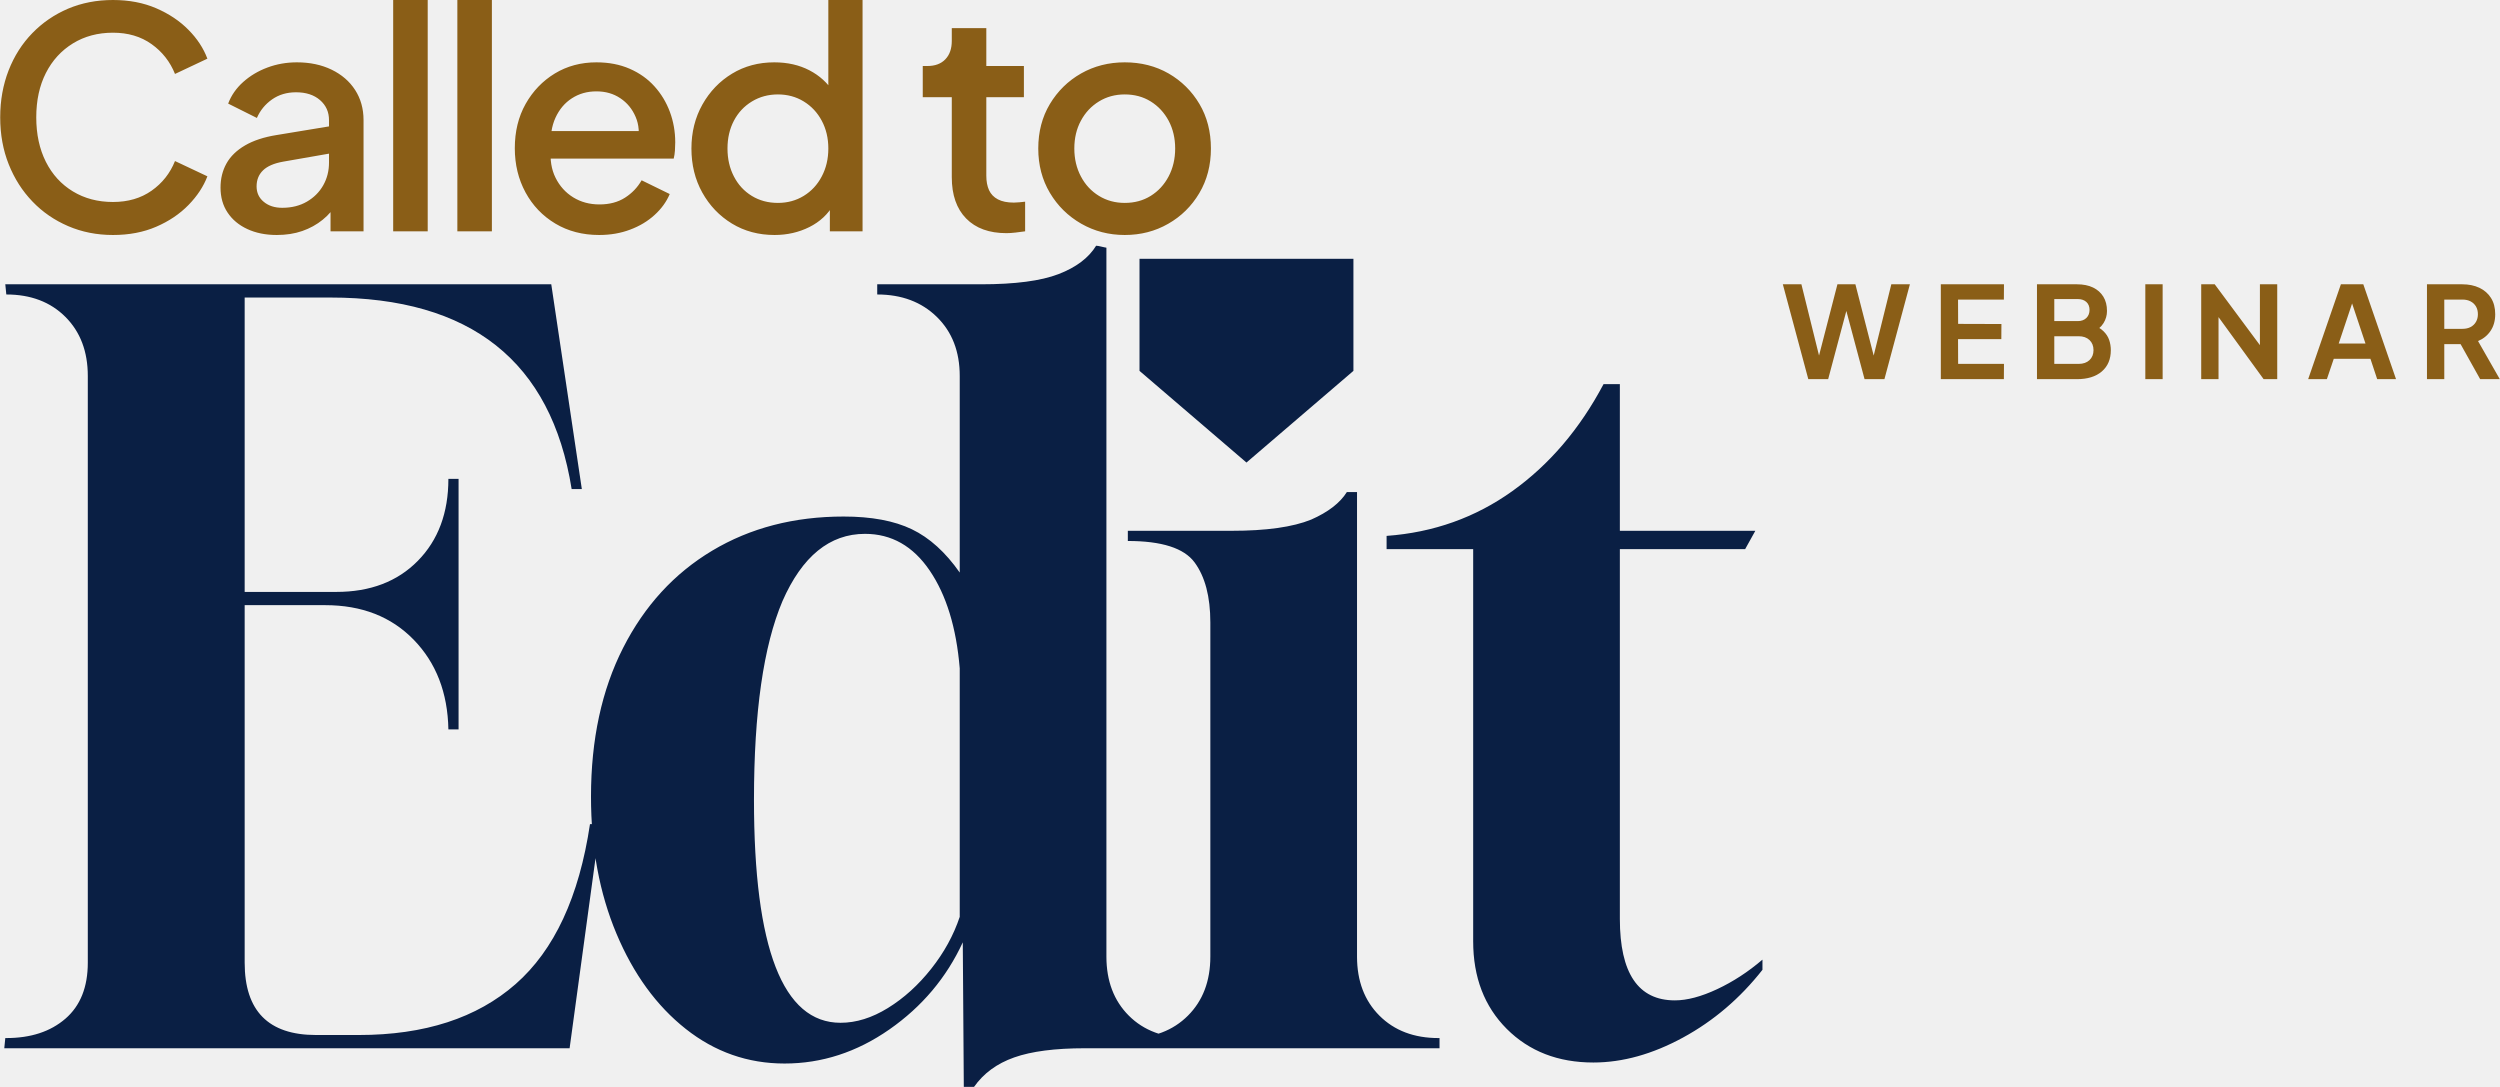
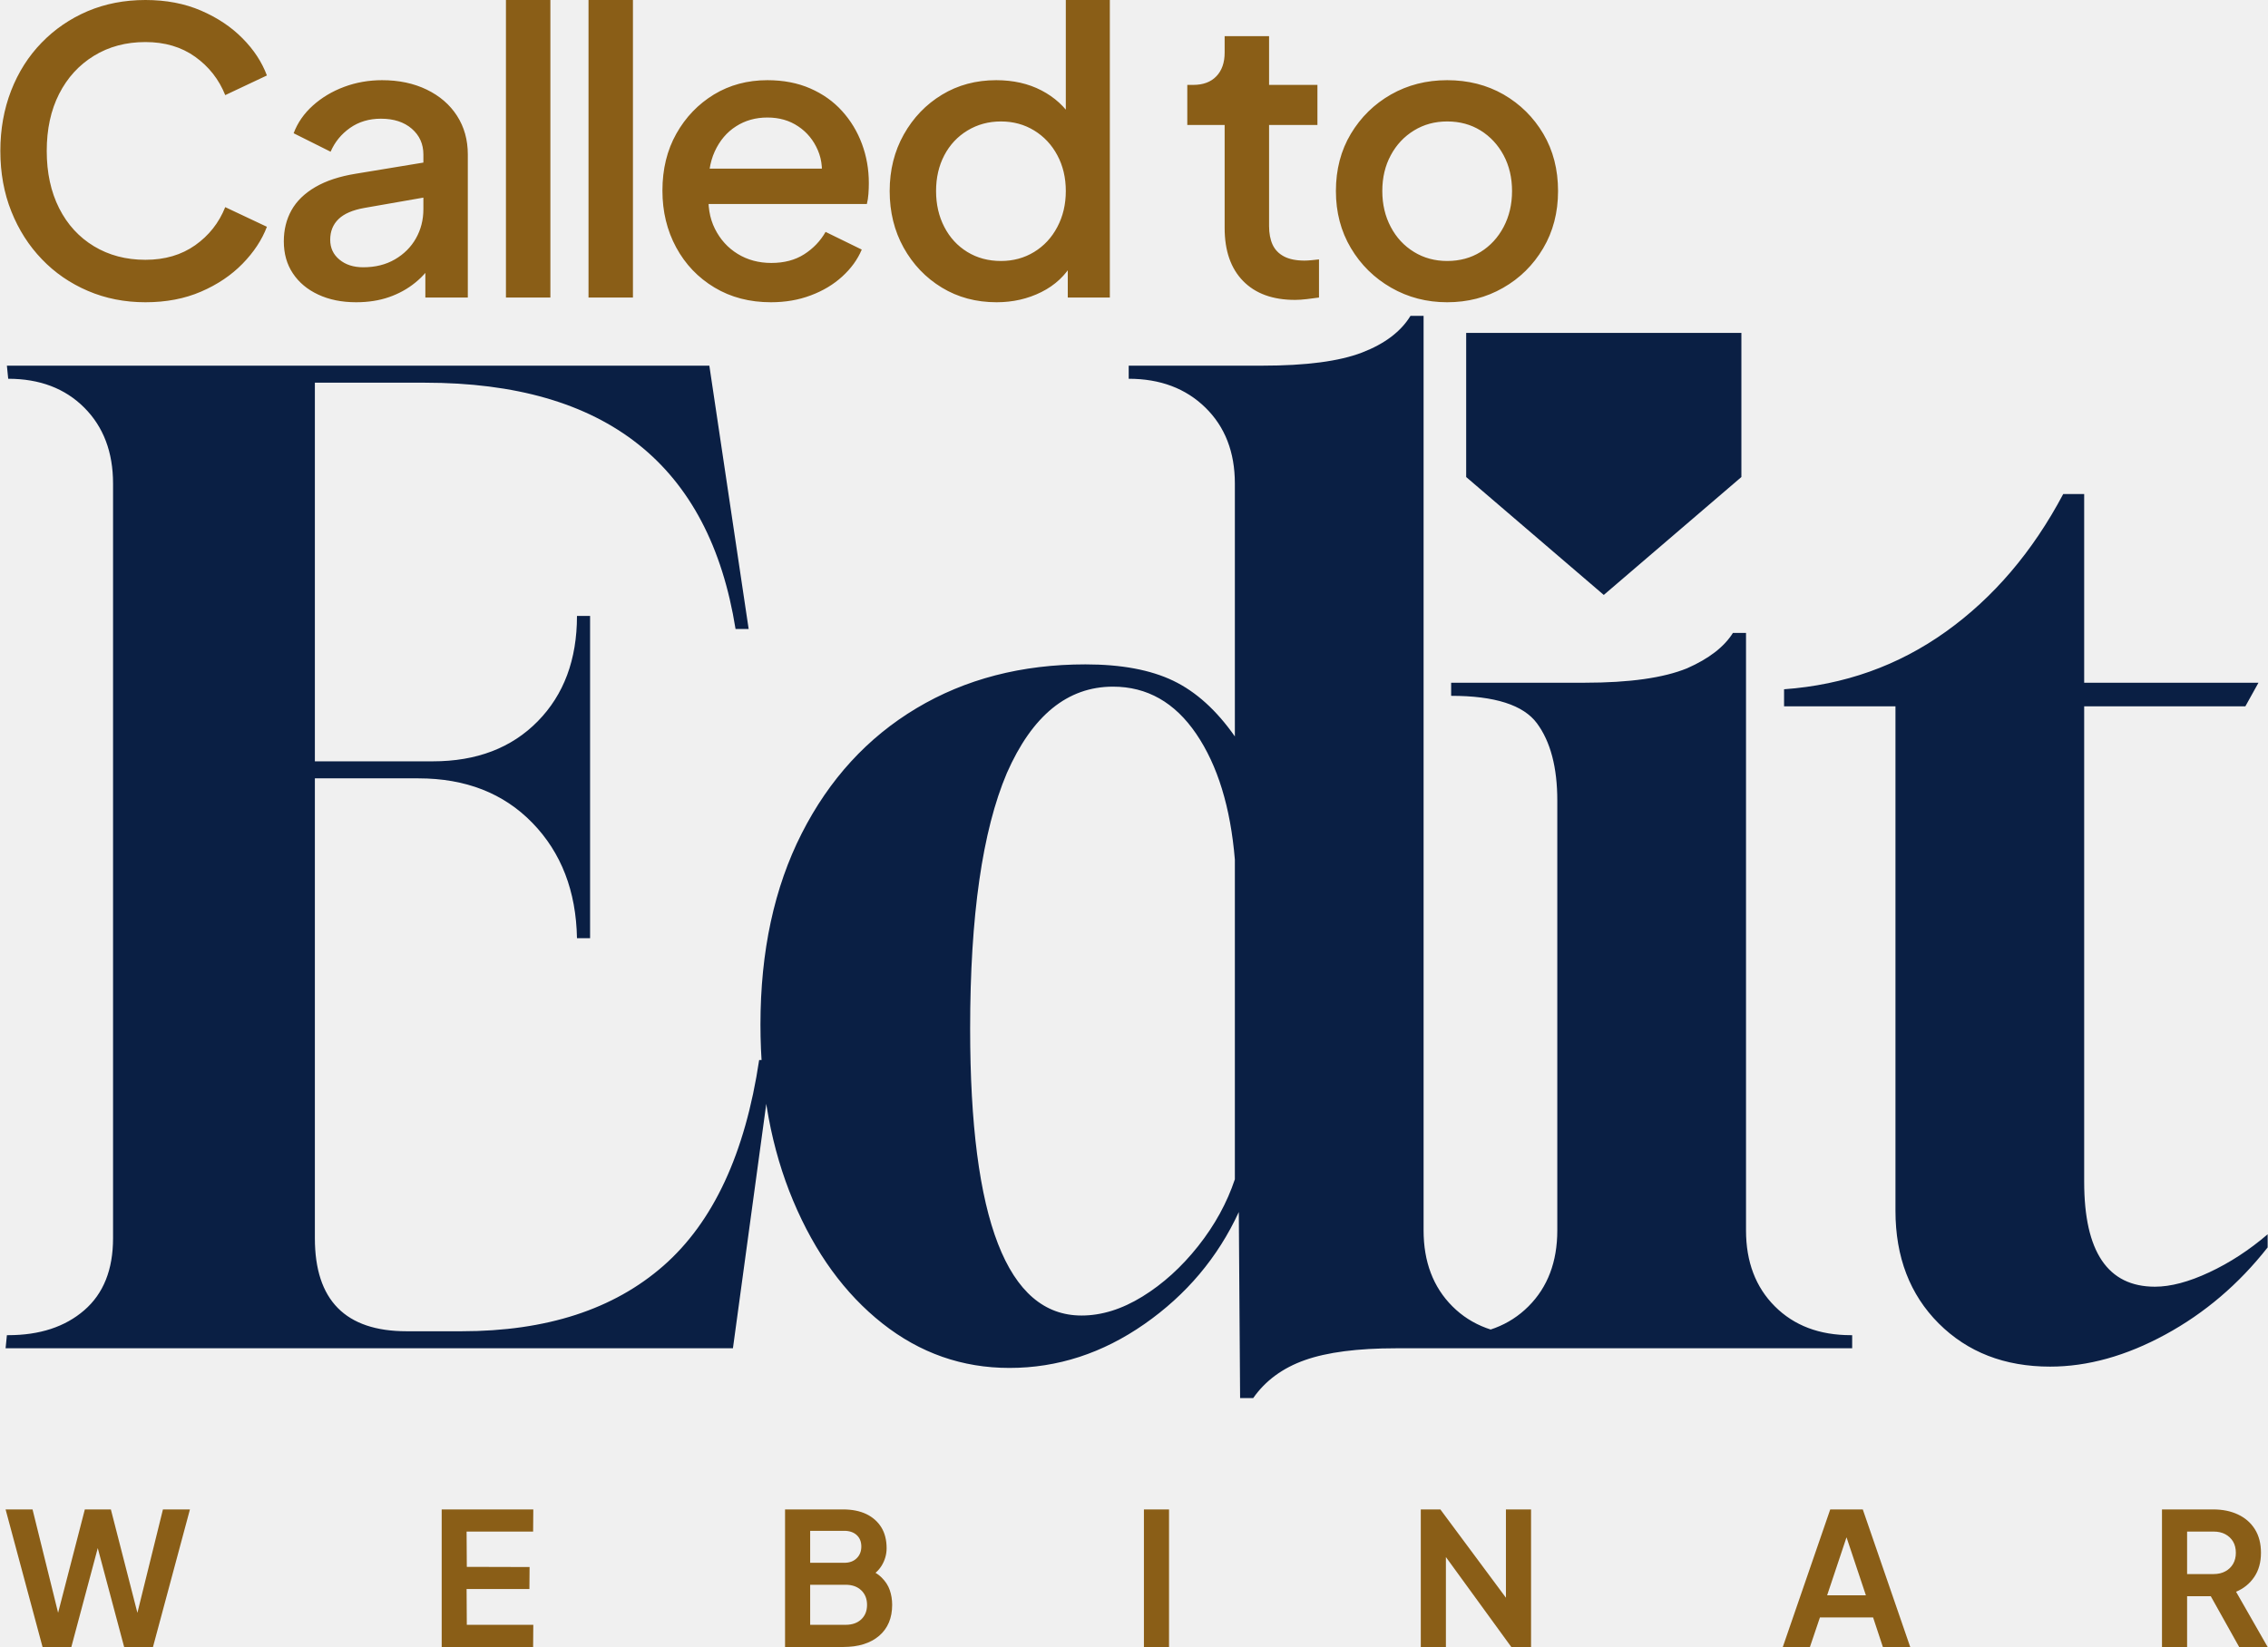
- <svg xmlns="http://www.w3.org/2000/svg" viewBox="0 0 736.18 320.13" width="736" height="320" role="img" aria-label="Called to Edit Webinar">
-   <defs>
-     <mask id="ko" maskUnits="userSpaceOnUse" x="0" y="0" width="736.18" height="320.13">
-       <rect width="736.18" height="320.13" fill="#fff" />
-       <path d="M33.21 69.21C28.47 69.21 24.07 68.34 20.02 66.60C15.97 64.86 12.46 62.45 9.50 59.35C6.52 56.26 4.20 52.62 2.52 48.42C0.84 44.22 -0.00 39.60 0.00 34.56C0.00 29.58 0.83 24.98 2.47 20.75C4.12 16.52 6.45 12.85 9.45 9.77C12.45 6.68 15.96 4.28 19.98 2.56C24.00 0.86 28.41 0.00 33.21 0.00C37.95 0.00 42.19 0.81 45.94 2.43C49.69 4.05 52.86 6.16 55.44 8.78C58.02 11.38 59.88 14.22 61.02 17.28L51.48 21.78C50.04 18.18 47.74 15.25 44.59 13.00C41.44 10.75 37.65 9.63 33.21 9.63C28.77 9.63 24.84 10.68 21.42 12.78C18.00 14.88 15.34 17.79 13.45 21.51C11.56 25.23 10.62 29.58 10.62 34.56C10.62 39.54 11.56 43.90 13.45 47.66C15.34 51.41 18.00 54.31 21.42 56.38C24.84 58.45 28.77 59.49 33.21 59.49C37.65 59.49 41.44 58.38 44.59 56.16C47.74 53.94 50.04 51.03 51.48 47.43L61.02 51.93C59.88 54.93 58.02 57.75 55.44 60.39C52.86 63.03 49.70 65.16 45.94 66.78C42.19 68.40 37.95 69.21 33.21 69.21ZM81.45 69.21C78.15 69.21 75.26 68.62 72.76 67.45C70.27 66.29 68.34 64.67 66.96 62.59C65.58 60.53 64.89 58.08 64.89 55.26C64.89 52.62 65.47 50.25 66.64 48.15C67.81 46.05 69.63 44.28 72.09 42.84C74.55 41.40 77.64 40.38 81.36 39.78L98.28 36.99L98.28 45.00L83.34 47.61C80.64 48.09 78.66 48.95 77.40 50.18C76.14 51.41 75.51 52.98 75.51 54.90C75.51 56.76 76.21 58.28 77.62 59.44C79.03 60.62 80.85 61.20 83.07 61.20C85.83 61.20 88.24 60.60 90.31 59.40C92.38 58.20 93.99 56.60 95.13 54.59C96.27 52.58 96.84 50.34 96.84 47.88L96.84 35.37C96.84 32.97 95.95 31.00 94.18 29.47C92.41 27.94 90.06 27.18 87.12 27.18C84.42 27.18 82.06 27.88 80.05 29.29C78.04 30.71 76.56 32.52 75.60 34.74L67.14 30.51C68.04 28.11 69.51 25.99 71.55 24.16C73.59 22.33 75.97 20.91 78.70 19.89C81.43 18.87 84.33 18.36 87.39 18.36C91.23 18.36 94.63 19.08 97.61 20.52C100.57 21.96 102.89 23.95 104.53 26.50C106.18 29.06 107.01 32.01 107.01 35.37L107.01 68.13L97.29 68.13L97.29 59.31L99.36 59.58C98.22 61.56 96.77 63.27 94.99 64.71C93.22 66.15 91.21 67.26 88.96 68.04C86.71 68.82 84.21 69.21 81.45 69.21ZM115.74 0.00L125.91 0.00L125.91 68.13L115.74 68.13ZM134.64 0.00L144.81 0.00L144.81 68.13L134.64 68.13ZM176.40 69.21C171.54 69.21 167.23 68.09 163.48 65.84C159.73 63.59 156.81 60.53 154.71 56.66C152.61 52.78 151.56 48.45 151.56 43.65C151.56 38.73 152.62 34.38 154.75 30.60C156.88 26.82 159.75 23.84 163.35 21.64C166.95 19.46 171.03 18.36 175.59 18.36C179.25 18.36 182.52 18.99 185.40 20.25C188.28 21.51 190.71 23.23 192.69 25.43C194.67 27.62 196.18 30.12 197.23 32.94C198.28 35.76 198.81 38.76 198.81 41.94C198.81 42.72 198.78 43.53 198.72 44.37C198.66 45.21 198.54 45.99 198.36 46.71L159.57 46.71L159.57 38.61L192.60 38.61L187.74 42.30C188.34 39.36 188.14 36.73 187.15 34.43C186.16 32.11 184.66 30.28 182.65 28.94C180.64 27.58 178.29 26.91 175.59 26.91C172.89 26.91 170.49 27.58 168.39 28.94C166.29 30.28 164.67 32.20 163.53 34.69C162.39 37.19 161.94 40.20 162.18 43.74C161.88 47.04 162.34 49.92 163.57 52.38C164.80 54.84 166.54 56.76 168.79 58.14C171.04 59.52 173.61 60.21 176.49 60.21C179.43 60.21 181.93 59.55 184.00 58.23C186.07 56.91 187.71 55.20 188.91 53.10L197.19 57.15C196.23 59.43 194.74 61.48 192.73 63.31C190.72 65.15 188.32 66.59 185.53 67.63C182.74 68.69 179.70 69.21 176.40 69.21ZM228.06 69.21C223.38 69.21 219.19 68.09 215.50 65.84C211.81 63.59 208.91 60.54 206.77 56.70C204.64 52.86 203.58 48.54 203.58 43.74C203.58 38.94 204.66 34.62 206.82 30.78C208.98 26.94 211.89 23.91 215.55 21.69C219.21 19.47 223.35 18.36 227.97 18.36C231.87 18.36 235.32 19.14 238.32 20.70C241.32 22.26 243.69 24.42 245.43 27.18L243.90 29.52L243.90 0.00L253.98 0.00L253.98 68.13L244.35 68.13L244.35 58.23L245.52 60.12C243.84 63.06 241.44 65.31 238.32 66.87C235.20 68.43 231.78 69.21 228.06 69.21ZM229.05 59.76C231.87 59.76 234.40 59.07 236.66 57.69C238.91 56.31 240.68 54.41 241.96 51.97C243.25 49.54 243.90 46.80 243.90 43.74C243.90 40.68 243.25 37.95 241.96 35.55C240.68 33.15 238.91 31.26 236.66 29.88C234.41 28.50 231.87 27.81 229.05 27.81C226.23 27.81 223.68 28.50 221.40 29.88C219.12 31.26 217.35 33.15 216.09 35.55C214.83 37.95 214.20 40.68 214.20 43.74C214.20 46.80 214.83 49.54 216.09 51.97C217.35 54.41 219.10 56.31 221.35 57.69C223.60 59.07 226.17 59.76 229.05 59.76ZM296.37 68.67C291.27 68.67 287.31 67.23 284.49 64.35C281.67 61.47 280.26 57.42 280.26 52.20L280.26 28.62L271.71 28.62L271.71 19.44L273.06 19.44C275.34 19.44 277.11 18.78 278.37 17.46C279.63 16.14 280.26 14.34 280.26 12.06L280.26 8.28L290.43 8.28L290.43 19.44L301.50 19.44L301.50 28.62L290.43 28.62L290.43 51.75C290.43 53.43 290.70 54.85 291.24 56.03C291.78 57.19 292.65 58.09 293.85 58.72C295.05 59.35 296.61 59.67 298.53 59.67C299.01 59.67 299.55 59.64 300.15 59.58C300.75 59.52 301.32 59.46 301.86 59.40L301.86 68.13C301.02 68.25 300.09 68.37 299.07 68.49C298.05 68.61 297.15 68.67 296.37 68.67ZM331.20 69.21C326.52 69.21 322.25 68.10 318.38 65.88C314.51 63.66 311.43 60.63 309.15 56.79C306.87 52.95 305.73 48.60 305.73 43.74C305.73 38.82 306.87 34.45 309.15 30.64C311.43 26.84 314.49 23.83 318.33 21.64C322.17 19.46 326.46 18.36 331.20 18.36C336.00 18.36 340.31 19.46 344.12 21.64C347.92 23.84 350.96 26.84 353.21 30.64C355.46 34.45 356.58 38.82 356.58 43.74C356.58 48.66 355.44 53.04 353.16 56.88C350.88 60.72 347.82 63.74 343.98 65.92C340.14 68.12 335.88 69.21 331.20 69.21ZM331.20 59.76C334.08 59.76 336.63 59.07 338.85 57.69C341.07 56.31 342.83 54.41 344.12 51.97C345.40 49.54 346.05 46.80 346.05 43.74C346.05 40.68 345.40 37.95 344.12 35.55C342.83 33.15 341.07 31.26 338.85 29.88C336.63 28.50 334.08 27.81 331.20 27.81C328.38 27.81 325.85 28.50 323.60 29.88C321.35 31.26 319.57 33.15 318.29 35.55C316.99 37.95 316.35 40.68 316.35 43.74C316.35 46.80 317.00 49.54 318.29 51.97C319.57 54.41 321.35 56.31 323.60 57.69C325.85 59.07 328.38 59.76 331.20 59.76Z" fill="#000" stroke="#000" stroke-width="8.40" stroke-linejoin="round" />
-     </mask>
-   </defs>
-   <path fill="#0A1F44" mask="url(#ko)" d="M1.20 308.73L1.50 305.73L1.80 305.73C9.00 305.73 14.80 303.83 19.20 300.03C23.60 296.23 25.80 290.73 25.80 283.53L25.80 110.73C25.80 103.53 23.60 97.73 19.20 93.33C14.80 88.93 9.00 86.73 1.80 86.73L1.50 83.73L162.30 83.73L171.30 144.03L168.30 144.03C162.30 106.43 138.60 87.63 97.20 87.63L72.00 87.63L72.00 174.33L99.00 174.33C109.00 174.33 117.00 171.28 123.00 165.18C129.00 159.08 132.00 151.03 132.00 141.03L135.00 141.03L135.00 214.83L132.00 214.83C131.80 204.03 128.40 195.23 121.80 188.43C115.20 181.63 106.50 178.23 95.70 178.23L72.00 178.23L72.00 283.53C72.00 297.73 79.00 304.83 93.00 304.83L105.60 304.83C125.00 304.83 140.40 299.83 151.80 289.83C163.20 279.83 170.50 264.13 173.70 242.73L176.70 242.73L167.70 308.73L1.20 308.73ZM283.80 320.13L283.50 277.53C278.70 287.93 271.50 296.48 261.90 303.18C252.30 309.88 242.00 313.23 231.00 313.23C220.20 313.23 210.50 309.83 201.90 303.03C193.30 296.23 186.50 286.88 181.50 274.98C176.50 263.08 174.00 249.63 174.00 234.63C174.00 217.83 177.15 203.23 183.45 190.83C189.75 178.43 198.50 168.88 209.70 162.18C220.90 155.48 233.80 152.13 248.40 152.13C256.60 152.13 263.30 153.38 268.50 155.88C273.70 158.38 278.40 162.63 282.60 168.63L282.60 110.73C282.60 103.53 280.35 97.73 275.85 93.33C271.35 88.93 265.50 86.73 258.30 86.73L258.30 83.73L288.90 83.73C298.90 83.73 306.50 82.73 311.70 80.73C316.90 78.73 320.60 75.93 322.80 72.33L325.80 72.33L325.80 281.73C325.80 288.93 328.00 294.73 332.40 299.13C336.80 303.53 342.70 305.73 350.10 305.73L350.10 308.73L319.50 308.73C310.70 308.73 303.75 309.63 298.65 311.43C293.55 313.23 289.60 316.13 286.80 320.13L283.80 320.13M247.50 301.23C252.10 301.23 256.75 299.78 261.45 296.88C266.15 293.98 270.40 290.13 274.20 285.33C278.00 280.53 280.80 275.43 282.60 270.03L282.60 196.83C281.60 184.83 278.65 175.23 273.75 168.03C268.85 160.83 262.50 157.23 254.70 157.23C244.30 157.23 236.20 163.83 230.40 177.03C224.80 190.23 222.00 209.73 222.00 235.53C222.00 279.33 230.50 301.23 247.50 301.23ZM469.22 312.93C458.82 312.93 450.32 309.63 443.71 303.03C437.12 296.43 433.82 287.83 433.82 277.23L433.82 161.73L408.32 161.73L408.32 157.83C422.12 156.83 434.47 152.43 445.37 144.63C456.27 136.83 465.22 126.33 472.22 113.13L477.02 113.13L477.02 156.33L516.92 156.33L513.92 161.73L477.02 161.73L477.02 270.63C477.02 286.63 482.42 294.63 493.22 294.63C496.82 294.63 500.97 293.53 505.67 291.33C510.37 289.13 514.82 286.23 519.02 282.63L519.02 285.63C512.42 294.03 504.62 300.68 495.62 305.58C486.62 310.48 477.82 312.93 469.22 312.93ZM332.11 308.73L332.11 305.73L332.41 305.73C339.61 305.73 345.41 303.53 349.81 299.13C354.21 294.73 356.41 288.93 356.41 281.73L356.41 183.33C356.41 175.73 354.86 169.83 351.76 165.63C348.66 161.43 342.11 159.33 332.11 159.33L332.11 156.33L362.71 156.33C372.91 156.33 380.71 155.23 386.11 153.03C391.11 150.83 394.61 148.13 396.61 144.93L399.61 144.93L399.61 281.73C399.61 288.93 401.81 294.73 406.21 299.13C410.61 303.53 416.41 305.73 423.61 305.73L423.91 305.73L423.91 308.73L332.11 308.73ZM335.55 76.23L398.55 76.23L398.55 109.23L367.05 136.23L335.55 109.23L335.55 76.23Z" />
-   <path fill="#8A5E17" d="M532.52 111.67L525.02 83.73L530.49 83.73L536.38 107.54L534.95 107.54L541.10 83.73L546.39 83.73L552.50 107.54L551.08 107.54L556.97 83.73L562.44 83.73L554.94 111.67L549.09 111.67L542.90 88.49L544.55 88.49L538.37 111.67L532.52 111.67ZM571.55 111.67L571.55 83.73L590.15 83.73L590.12 88.23L576.62 88.23L576.65 95.39L589.40 95.43L589.37 99.89L576.62 99.89L576.65 107.17L590.15 107.17L590.12 111.67L571.55 111.67ZM599.87 111.67L599.87 83.73L611.64 83.73C613.49 83.73 615.07 84.05 616.39 84.68C617.70 85.32 618.71 86.22 619.42 87.38C620.14 88.55 620.49 89.95 620.49 91.60C620.49 92.88 620.15 94.07 619.46 95.18C618.77 96.30 617.68 97.22 616.18 97.94L616.18 95.58C617.55 96.10 618.64 96.75 619.44 97.53C620.24 98.30 620.80 99.17 621.13 100.12C621.45 101.07 621.62 102.07 621.62 103.12C621.62 105.79 620.74 107.88 618.97 109.40C617.21 110.91 614.77 111.67 611.64 111.67L599.87 111.67ZM604.97 107.17L612.17 107.17C613.49 107.17 614.55 106.80 615.34 106.06C616.12 105.32 616.52 104.34 616.52 103.12C616.52 101.89 616.12 100.90 615.34 100.15C614.55 99.40 613.49 99.03 612.17 99.03L604.97 99.03L604.97 107.17ZM604.97 94.57L611.90 94.57C612.95 94.57 613.79 94.26 614.42 93.65C615.04 93.03 615.35 92.24 615.35 91.27C615.35 90.29 615.04 89.52 614.42 88.94C613.79 88.37 612.95 88.08 611.90 88.08L604.97 88.08L604.97 94.57ZM631.78 83.73L636.88 83.73L636.88 111.67L631.78 111.67ZM648.24 111.67L648.24 83.73L652.22 83.73L667.59 104.43L665.53 104.84L665.53 83.73L670.63 83.73L670.63 111.67L666.62 111.67L651.47 90.82L653.34 90.40L653.34 111.67L648.24 111.67ZM679.74 111.67L689.38 83.73L695.98 83.73L705.62 111.67L700.07 111.67L698.08 105.67L687.28 105.67L685.25 111.67L679.74 111.67ZM688.74 101.17L696.62 101.17L691.97 87.25L693.39 87.25L688.74 101.17ZM714.73 111.67L714.73 83.73L725.12 83.73C727.02 83.73 728.70 84.07 730.16 84.76C731.62 85.45 732.77 86.45 733.59 87.76C734.42 89.07 734.83 90.67 734.83 92.54C734.83 94.47 734.37 96.10 733.46 97.45C732.55 98.80 731.32 99.80 729.77 100.45L736.18 111.67L730.40 111.67L723.54 99.40L726.84 101.35L719.83 101.35L719.83 111.67L714.73 111.67ZM719.83 96.85L725.19 96.85C726.12 96.85 726.92 96.67 727.59 96.31C728.27 95.95 728.79 95.44 729.17 94.79C729.54 94.14 729.73 93.39 729.73 92.54C729.73 91.67 729.54 90.91 729.17 90.27C728.79 89.63 728.27 89.13 727.59 88.77C726.92 88.41 726.12 88.23 725.19 88.23L719.83 88.23L719.83 96.85Z" />
+ <svg xmlns="http://www.w3.org/2000/svg" viewBox="0 0 519.02 377.13" width="519" height="377" role="img" aria-label="Called to Edit Webinar">
+   <path fill="#0A1F44" d="M1.20 308.73L1.50 305.73L1.80 305.73C9.00 305.73 14.80 303.83 19.20 300.03C23.60 296.23 25.80 290.73 25.80 283.53L25.80 110.73C25.80 103.53 23.60 97.73 19.20 93.33C14.80 88.93 9.00 86.73 1.80 86.73L1.50 83.73L162.30 83.73L171.30 144.03L168.30 144.03C162.30 106.43 138.60 87.63 97.20 87.63L72.00 87.63L72.00 174.33L99.00 174.33C109.00 174.33 117.00 171.28 123.00 165.18C129.00 159.08 132.00 151.03 132.00 141.03L135.00 141.03L135.00 214.83L132.00 214.83C131.80 204.03 128.40 195.23 121.80 188.43C115.20 181.63 106.50 178.23 95.70 178.23L72.00 178.23L72.00 283.53C72.00 297.73 79.00 304.83 93.00 304.83L105.60 304.83C125.00 304.83 140.40 299.83 151.80 289.83C163.20 279.83 170.50 264.13 173.70 242.73L176.70 242.73L167.70 308.73L1.20 308.73ZM283.80 320.13L283.50 277.53C278.70 287.93 271.50 296.48 261.90 303.18C252.30 309.88 242.00 313.23 231.00 313.23C220.20 313.23 210.50 309.83 201.90 303.03C193.30 296.23 186.50 286.88 181.50 274.98C176.50 263.08 174.00 249.63 174.00 234.63C174.00 217.83 177.15 203.23 183.45 190.83C189.75 178.43 198.50 168.88 209.70 162.18C220.90 155.48 233.80 152.13 248.40 152.13C256.60 152.13 263.30 153.38 268.50 155.88C273.70 158.38 278.40 162.63 282.60 168.63L282.60 110.73C282.60 103.53 280.35 97.73 275.85 93.33C271.35 88.93 265.50 86.73 258.30 86.73L258.30 83.73L288.90 83.73C298.90 83.73 306.50 82.73 311.70 80.73C316.90 78.73 320.60 75.93 322.80 72.33L325.80 72.33L325.80 281.73C325.80 288.93 328.00 294.73 332.40 299.13C336.80 303.53 342.70 305.73 350.10 305.73L350.10 308.73L319.50 308.73C310.70 308.73 303.75 309.63 298.65 311.43C293.55 313.23 289.60 316.13 286.80 320.13L283.80 320.13M247.50 301.23C252.10 301.23 256.75 299.78 261.45 296.88C266.15 293.98 270.40 290.13 274.20 285.33C278.00 280.53 280.80 275.43 282.60 270.03L282.60 196.83C281.60 184.83 278.65 175.23 273.75 168.03C268.85 160.83 262.50 157.23 254.70 157.23C244.30 157.23 236.20 163.83 230.40 177.03C224.80 190.23 222.00 209.73 222.00 235.53C222.00 279.33 230.50 301.23 247.50 301.23ZM469.22 312.93C458.82 312.93 450.32 309.63 443.71 303.03C437.12 296.43 433.82 287.83 433.82 277.23L433.82 161.73L408.32 161.73L408.32 157.83C422.12 156.83 434.47 152.43 445.37 144.63C456.27 136.83 465.22 126.33 472.22 113.13L477.02 113.13L477.02 156.33L516.92 156.33L513.92 161.73L477.02 161.73L477.02 270.63C477.02 286.63 482.42 294.63 493.22 294.63C496.82 294.63 500.97 293.53 505.67 291.33C510.37 289.13 514.82 286.23 519.02 282.63L519.02 285.63C512.42 294.03 504.62 300.68 495.62 305.58C486.62 310.48 477.82 312.93 469.22 312.93ZM332.11 308.73L332.11 305.73L332.41 305.73C339.61 305.73 345.41 303.53 349.81 299.13C354.21 294.73 356.41 288.93 356.41 281.73L356.41 183.33C356.41 175.73 354.86 169.83 351.76 165.63C348.66 161.43 342.11 159.33 332.11 159.33L332.11 156.33L362.71 156.33C372.91 156.33 380.71 155.23 386.11 153.03C391.11 150.83 394.61 148.13 396.61 144.93L399.61 144.93L399.61 281.73C399.61 288.93 401.81 294.73 406.21 299.13C410.61 303.53 416.41 305.73 423.61 305.73L423.91 305.73L423.91 308.73L332.11 308.73ZM335.55 76.23L398.55 76.23L398.55 109.23L367.05 136.23L335.55 109.23L335.55 76.23Z" />
+   <path fill="#8A5E17" d="M9.66 377.13L1.20 345.63L7.37 345.63L14.01 372.48L12.40 372.48L19.34 345.63L25.30 345.63L32.19 372.48L30.59 372.48L37.22 345.63L43.40 345.63L34.94 377.13L28.34 377.13L21.37 351.00L23.23 351.00L16.25 377.13L9.66 377.13ZM101.03 377.13L101.03 345.63L122.00 345.63L121.96 350.70L106.73 350.70L106.78 358.78L121.15 358.82L121.11 363.85L106.73 363.85L106.78 372.05L122.00 372.05L121.96 377.13L101.03 377.13ZM179.63 377.13L179.63 345.63L192.90 345.63C194.99 345.63 196.77 345.99 198.25 346.70C199.73 347.42 200.87 348.44 201.68 349.75C202.48 351.06 202.88 352.65 202.88 354.51C202.88 355.94 202.49 357.29 201.72 358.54C200.94 359.80 199.71 360.83 198.02 361.65L198.02 358.99C199.57 359.58 200.80 360.31 201.70 361.19C202.60 362.06 203.23 363.03 203.60 364.10C203.97 365.17 204.15 366.30 204.15 367.49C204.15 370.50 203.16 372.86 201.17 374.57C199.18 376.27 196.43 377.13 192.90 377.13L179.63 377.13ZM185.38 372.05L193.49 372.05C194.99 372.05 196.18 371.64 197.07 370.81C197.96 369.97 198.40 368.87 198.40 367.49C198.40 366.11 197.96 364.99 197.07 364.15C196.18 363.30 194.99 362.88 193.49 362.88L185.38 362.88L185.38 372.05ZM185.38 357.85L193.20 357.85C194.38 357.85 195.33 357.50 196.03 356.81C196.74 356.12 197.09 355.22 197.09 354.13C197.09 353.03 196.74 352.15 196.03 351.50C195.33 350.86 194.38 350.53 193.20 350.53L185.38 350.53L185.38 357.85ZM261.78 345.63L267.53 345.63L267.53 377.13L261.78 377.13ZM325.16 377.13L325.16 345.63L329.64 345.63L346.97 368.97L344.65 369.43L344.65 345.63L350.40 345.63L350.40 377.13L345.88 377.13L328.79 353.62L330.91 353.15L330.91 377.13L325.16 377.13ZM408.03 377.13L418.89 345.63L426.34 345.63L437.20 377.13L430.94 377.13L428.70 370.36L416.53 370.36L414.24 377.13L408.03 377.13ZM418.18 365.29L427.05 365.29L421.81 349.60L423.42 349.60L418.18 365.29ZM494.83 377.13L494.83 345.63L506.54 345.63C508.69 345.63 510.58 346.01 512.23 346.79C513.88 347.56 515.17 348.69 516.10 350.17C517.03 351.65 517.49 353.45 517.49 355.56C517.49 357.73 516.98 359.58 515.95 361.10C514.92 362.62 513.53 363.75 511.79 364.48L519.02 377.13L512.50 377.13L504.77 363.30L508.49 365.50L500.58 365.50L500.58 377.13L494.83 377.13ZM500.58 360.43L506.63 360.43C507.67 360.43 508.57 360.22 509.33 359.81C510.09 359.40 510.69 358.83 511.11 358.10C511.53 357.37 511.74 356.52 511.74 355.56C511.74 354.58 511.53 353.72 511.11 353.00C510.69 352.29 510.09 351.72 509.33 351.31C508.57 350.90 507.67 350.70 506.63 350.70L500.58 350.70L500.58 360.43Z" />
  <path fill="#8A5E17" d="M33.21 69.21C28.47 69.21 24.07 68.34 20.02 66.60C15.97 64.86 12.46 62.45 9.50 59.35C6.52 56.26 4.20 52.62 2.52 48.42C0.84 44.22 -0.00 39.60 0.00 34.56C0.00 29.58 0.83 24.98 2.47 20.75C4.12 16.52 6.45 12.85 9.45 9.77C12.45 6.68 15.96 4.28 19.98 2.56C24.00 0.86 28.41 0.00 33.21 0.00C37.95 0.00 42.19 0.81 45.94 2.43C49.69 4.05 52.86 6.16 55.44 8.78C58.02 11.38 59.88 14.22 61.02 17.28L51.48 21.78C50.04 18.18 47.74 15.25 44.59 13.00C41.44 10.75 37.65 9.63 33.21 9.63C28.77 9.63 24.84 10.68 21.42 12.78C18.00 14.88 15.34 17.79 13.45 21.51C11.56 25.23 10.62 29.58 10.62 34.56C10.62 39.54 11.56 43.90 13.45 47.66C15.34 51.41 18.00 54.31 21.42 56.38C24.84 58.45 28.77 59.49 33.21 59.49C37.65 59.49 41.44 58.38 44.59 56.16C47.74 53.94 50.04 51.03 51.48 47.43L61.02 51.93C59.88 54.93 58.02 57.75 55.44 60.39C52.86 63.03 49.70 65.16 45.94 66.78C42.19 68.40 37.95 69.21 33.21 69.21ZM81.45 69.21C78.15 69.21 75.26 68.62 72.76 67.45C70.27 66.29 68.34 64.67 66.96 62.59C65.58 60.53 64.89 58.08 64.89 55.26C64.89 52.62 65.47 50.25 66.64 48.15C67.81 46.05 69.63 44.28 72.09 42.84C74.55 41.40 77.64 40.38 81.36 39.78L98.28 36.99L98.28 45.00L83.34 47.61C80.64 48.09 78.66 48.95 77.40 50.18C76.14 51.41 75.51 52.98 75.51 54.90C75.51 56.76 76.21 58.28 77.62 59.44C79.03 60.62 80.85 61.20 83.07 61.20C85.83 61.20 88.24 60.60 90.31 59.40C92.38 58.20 93.99 56.60 95.13 54.59C96.27 52.58 96.84 50.34 96.84 47.88L96.84 35.37C96.84 32.97 95.95 31.00 94.18 29.47C92.41 27.94 90.06 27.18 87.12 27.18C84.42 27.18 82.06 27.88 80.05 29.29C78.04 30.71 76.56 32.52 75.60 34.74L67.14 30.51C68.04 28.11 69.51 25.99 71.55 24.16C73.59 22.33 75.97 20.91 78.70 19.89C81.43 18.87 84.33 18.36 87.39 18.36C91.23 18.36 94.63 19.08 97.61 20.52C100.57 21.96 102.89 23.95 104.53 26.50C106.18 29.06 107.01 32.01 107.01 35.37L107.01 68.13L97.29 68.13L97.29 59.31L99.36 59.58C98.22 61.56 96.77 63.27 94.99 64.71C93.22 66.15 91.21 67.26 88.96 68.04C86.71 68.82 84.21 69.21 81.45 69.21ZM115.74 0.00L125.91 0.00L125.91 68.13L115.74 68.13ZM134.64 0.00L144.81 0.00L144.81 68.13L134.64 68.13ZM176.40 69.21C171.54 69.21 167.23 68.09 163.48 65.84C159.73 63.59 156.81 60.53 154.71 56.66C152.61 52.78 151.56 48.45 151.56 43.65C151.56 38.73 152.62 34.38 154.75 30.60C156.88 26.82 159.75 23.84 163.35 21.64C166.95 19.46 171.03 18.36 175.59 18.36C179.25 18.36 182.52 18.99 185.40 20.25C188.28 21.51 190.71 23.23 192.69 25.43C194.67 27.62 196.18 30.12 197.23 32.94C198.28 35.76 198.81 38.76 198.81 41.94C198.81 42.72 198.78 43.53 198.72 44.37C198.66 45.21 198.54 45.99 198.36 46.71L159.57 46.71L159.57 38.61L192.60 38.61L187.74 42.30C188.34 39.36 188.14 36.73 187.15 34.43C186.16 32.11 184.66 30.28 182.65 28.94C180.64 27.58 178.29 26.91 175.59 26.91C172.89 26.91 170.49 27.58 168.39 28.94C166.29 30.28 164.67 32.20 163.53 34.69C162.39 37.19 161.94 40.20 162.18 43.74C161.88 47.04 162.34 49.92 163.57 52.38C164.80 54.84 166.54 56.76 168.79 58.14C171.04 59.52 173.61 60.21 176.49 60.21C179.43 60.21 181.93 59.55 184.00 58.23C186.07 56.91 187.71 55.20 188.91 53.10L197.19 57.15C196.23 59.43 194.74 61.48 192.73 63.31C190.72 65.15 188.32 66.59 185.53 67.63C182.74 68.69 179.70 69.21 176.40 69.21ZM228.06 69.21C223.38 69.21 219.19 68.09 215.50 65.84C211.81 63.59 208.91 60.54 206.77 56.70C204.64 52.86 203.58 48.54 203.58 43.74C203.58 38.94 204.66 34.62 206.82 30.78C208.98 26.94 211.89 23.91 215.55 21.69C219.21 19.47 223.35 18.36 227.97 18.36C231.87 18.36 235.32 19.14 238.32 20.70C241.32 22.26 243.69 24.42 245.43 27.18L243.90 29.52L243.90 0.00L253.98 0.00L253.98 68.13L244.35 68.13L244.35 58.23L245.52 60.12C243.84 63.06 241.44 65.31 238.32 66.87C235.20 68.43 231.78 69.21 228.06 69.21ZM229.05 59.76C231.87 59.76 234.40 59.07 236.66 57.69C238.91 56.31 240.68 54.41 241.96 51.97C243.25 49.54 243.90 46.80 243.90 43.74C243.90 40.68 243.25 37.95 241.96 35.55C240.68 33.15 238.91 31.26 236.66 29.88C234.41 28.50 231.87 27.81 229.05 27.81C226.23 27.81 223.68 28.50 221.40 29.88C219.12 31.26 217.35 33.15 216.09 35.55C214.83 37.95 214.20 40.68 214.20 43.74C214.20 46.80 214.83 49.54 216.09 51.97C217.35 54.41 219.10 56.31 221.35 57.69C223.60 59.07 226.17 59.76 229.05 59.76ZM296.37 68.67C291.27 68.67 287.31 67.23 284.49 64.35C281.67 61.47 280.26 57.42 280.26 52.20L280.26 28.62L271.71 28.62L271.71 19.44L273.06 19.44C275.34 19.44 277.11 18.78 278.37 17.46C279.63 16.14 280.26 14.34 280.26 12.06L280.26 8.28L290.43 8.28L290.43 19.44L301.50 19.44L301.50 28.62L290.43 28.62L290.43 51.75C290.43 53.43 290.70 54.85 291.24 56.03C291.78 57.19 292.65 58.09 293.85 58.72C295.05 59.35 296.61 59.67 298.53 59.67C299.01 59.67 299.55 59.64 300.15 59.58C300.75 59.52 301.32 59.46 301.86 59.40L301.86 68.13C301.02 68.25 300.09 68.37 299.07 68.49C298.05 68.61 297.15 68.67 296.37 68.67ZM331.20 69.21C326.52 69.21 322.25 68.10 318.38 65.88C314.51 63.66 311.43 60.63 309.15 56.79C306.87 52.95 305.73 48.60 305.73 43.74C305.73 38.82 306.87 34.45 309.15 30.64C311.43 26.84 314.49 23.83 318.33 21.64C322.17 19.46 326.46 18.36 331.20 18.36C336.00 18.36 340.31 19.46 344.12 21.64C347.92 23.84 350.96 26.84 353.21 30.64C355.46 34.45 356.58 38.82 356.58 43.74C356.58 48.66 355.44 53.04 353.16 56.88C350.88 60.72 347.82 63.74 343.98 65.92C340.14 68.12 335.88 69.21 331.20 69.21ZM331.20 59.76C334.08 59.76 336.63 59.07 338.85 57.69C341.07 56.31 342.83 54.41 344.12 51.97C345.40 49.54 346.05 46.80 346.05 43.74C346.05 40.68 345.40 37.95 344.12 35.55C342.83 33.15 341.07 31.26 338.85 29.88C336.63 28.50 334.08 27.81 331.20 27.81C328.38 27.81 325.85 28.50 323.60 29.88C321.35 31.26 319.57 33.15 318.29 35.55C316.99 37.95 316.35 40.68 316.35 43.74C316.35 46.80 317.00 49.54 318.29 51.97C319.57 54.41 321.35 56.31 323.60 57.69C325.85 59.07 328.38 59.76 331.20 59.76Z" />
</svg>
